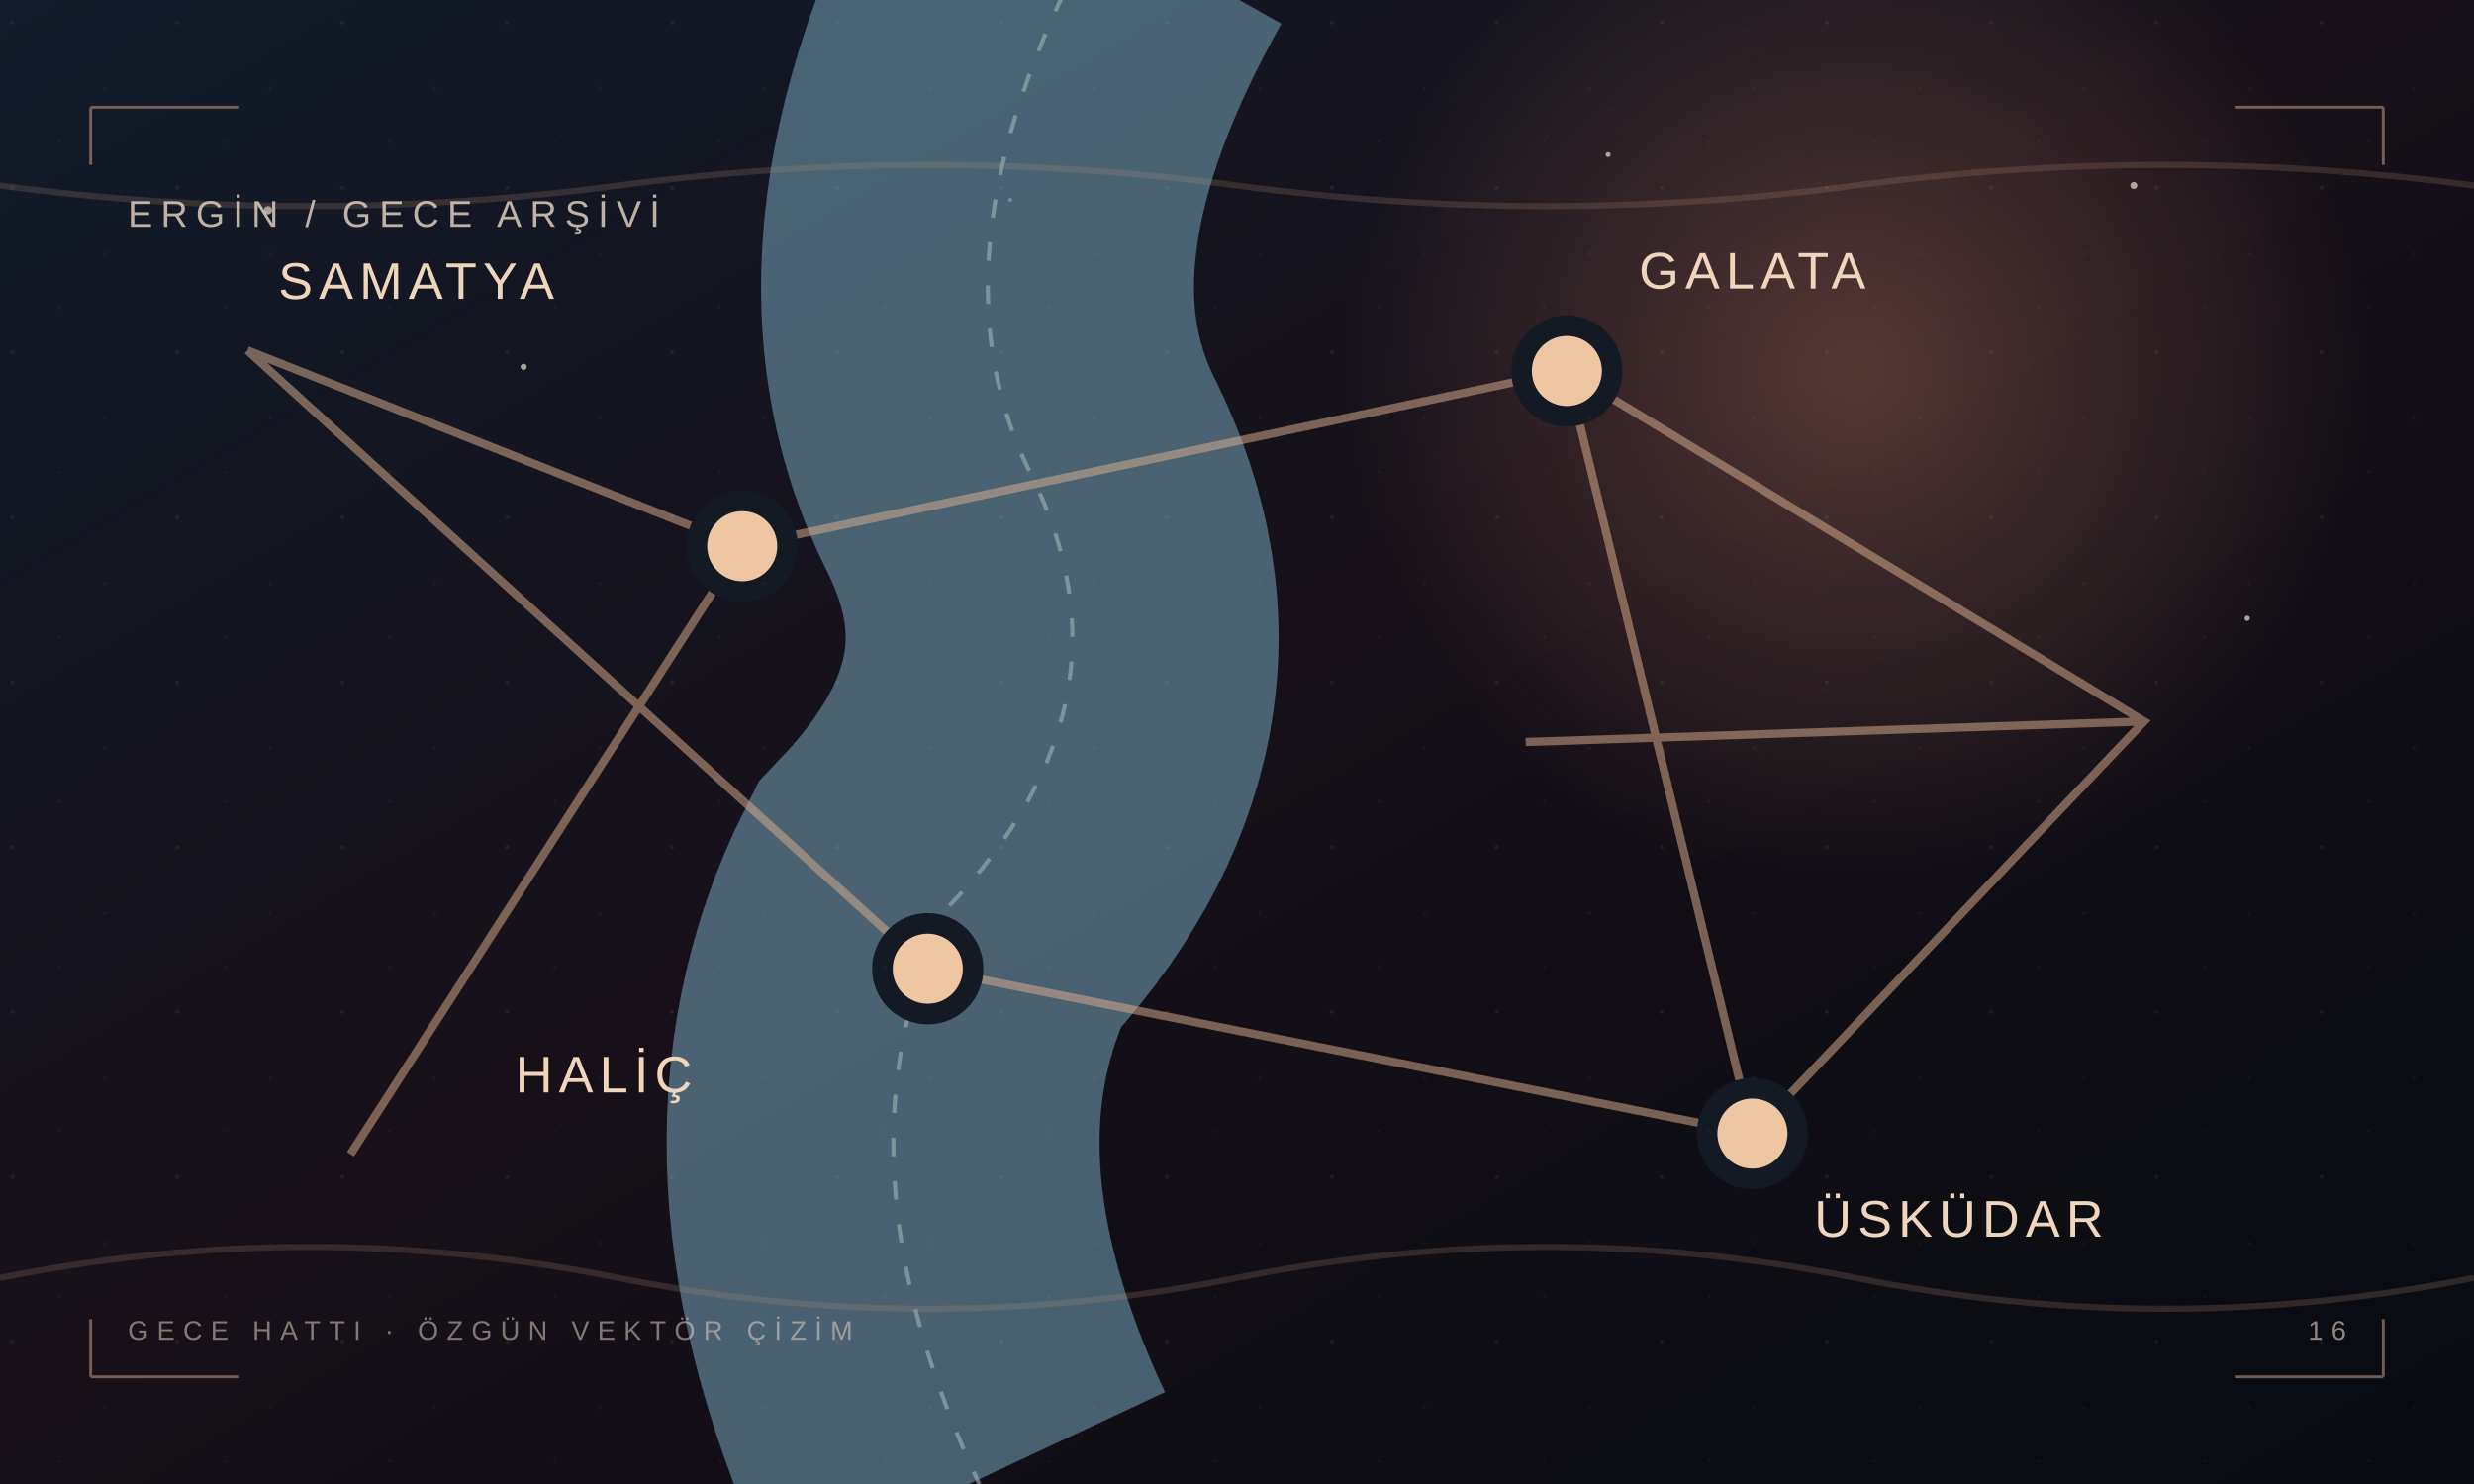
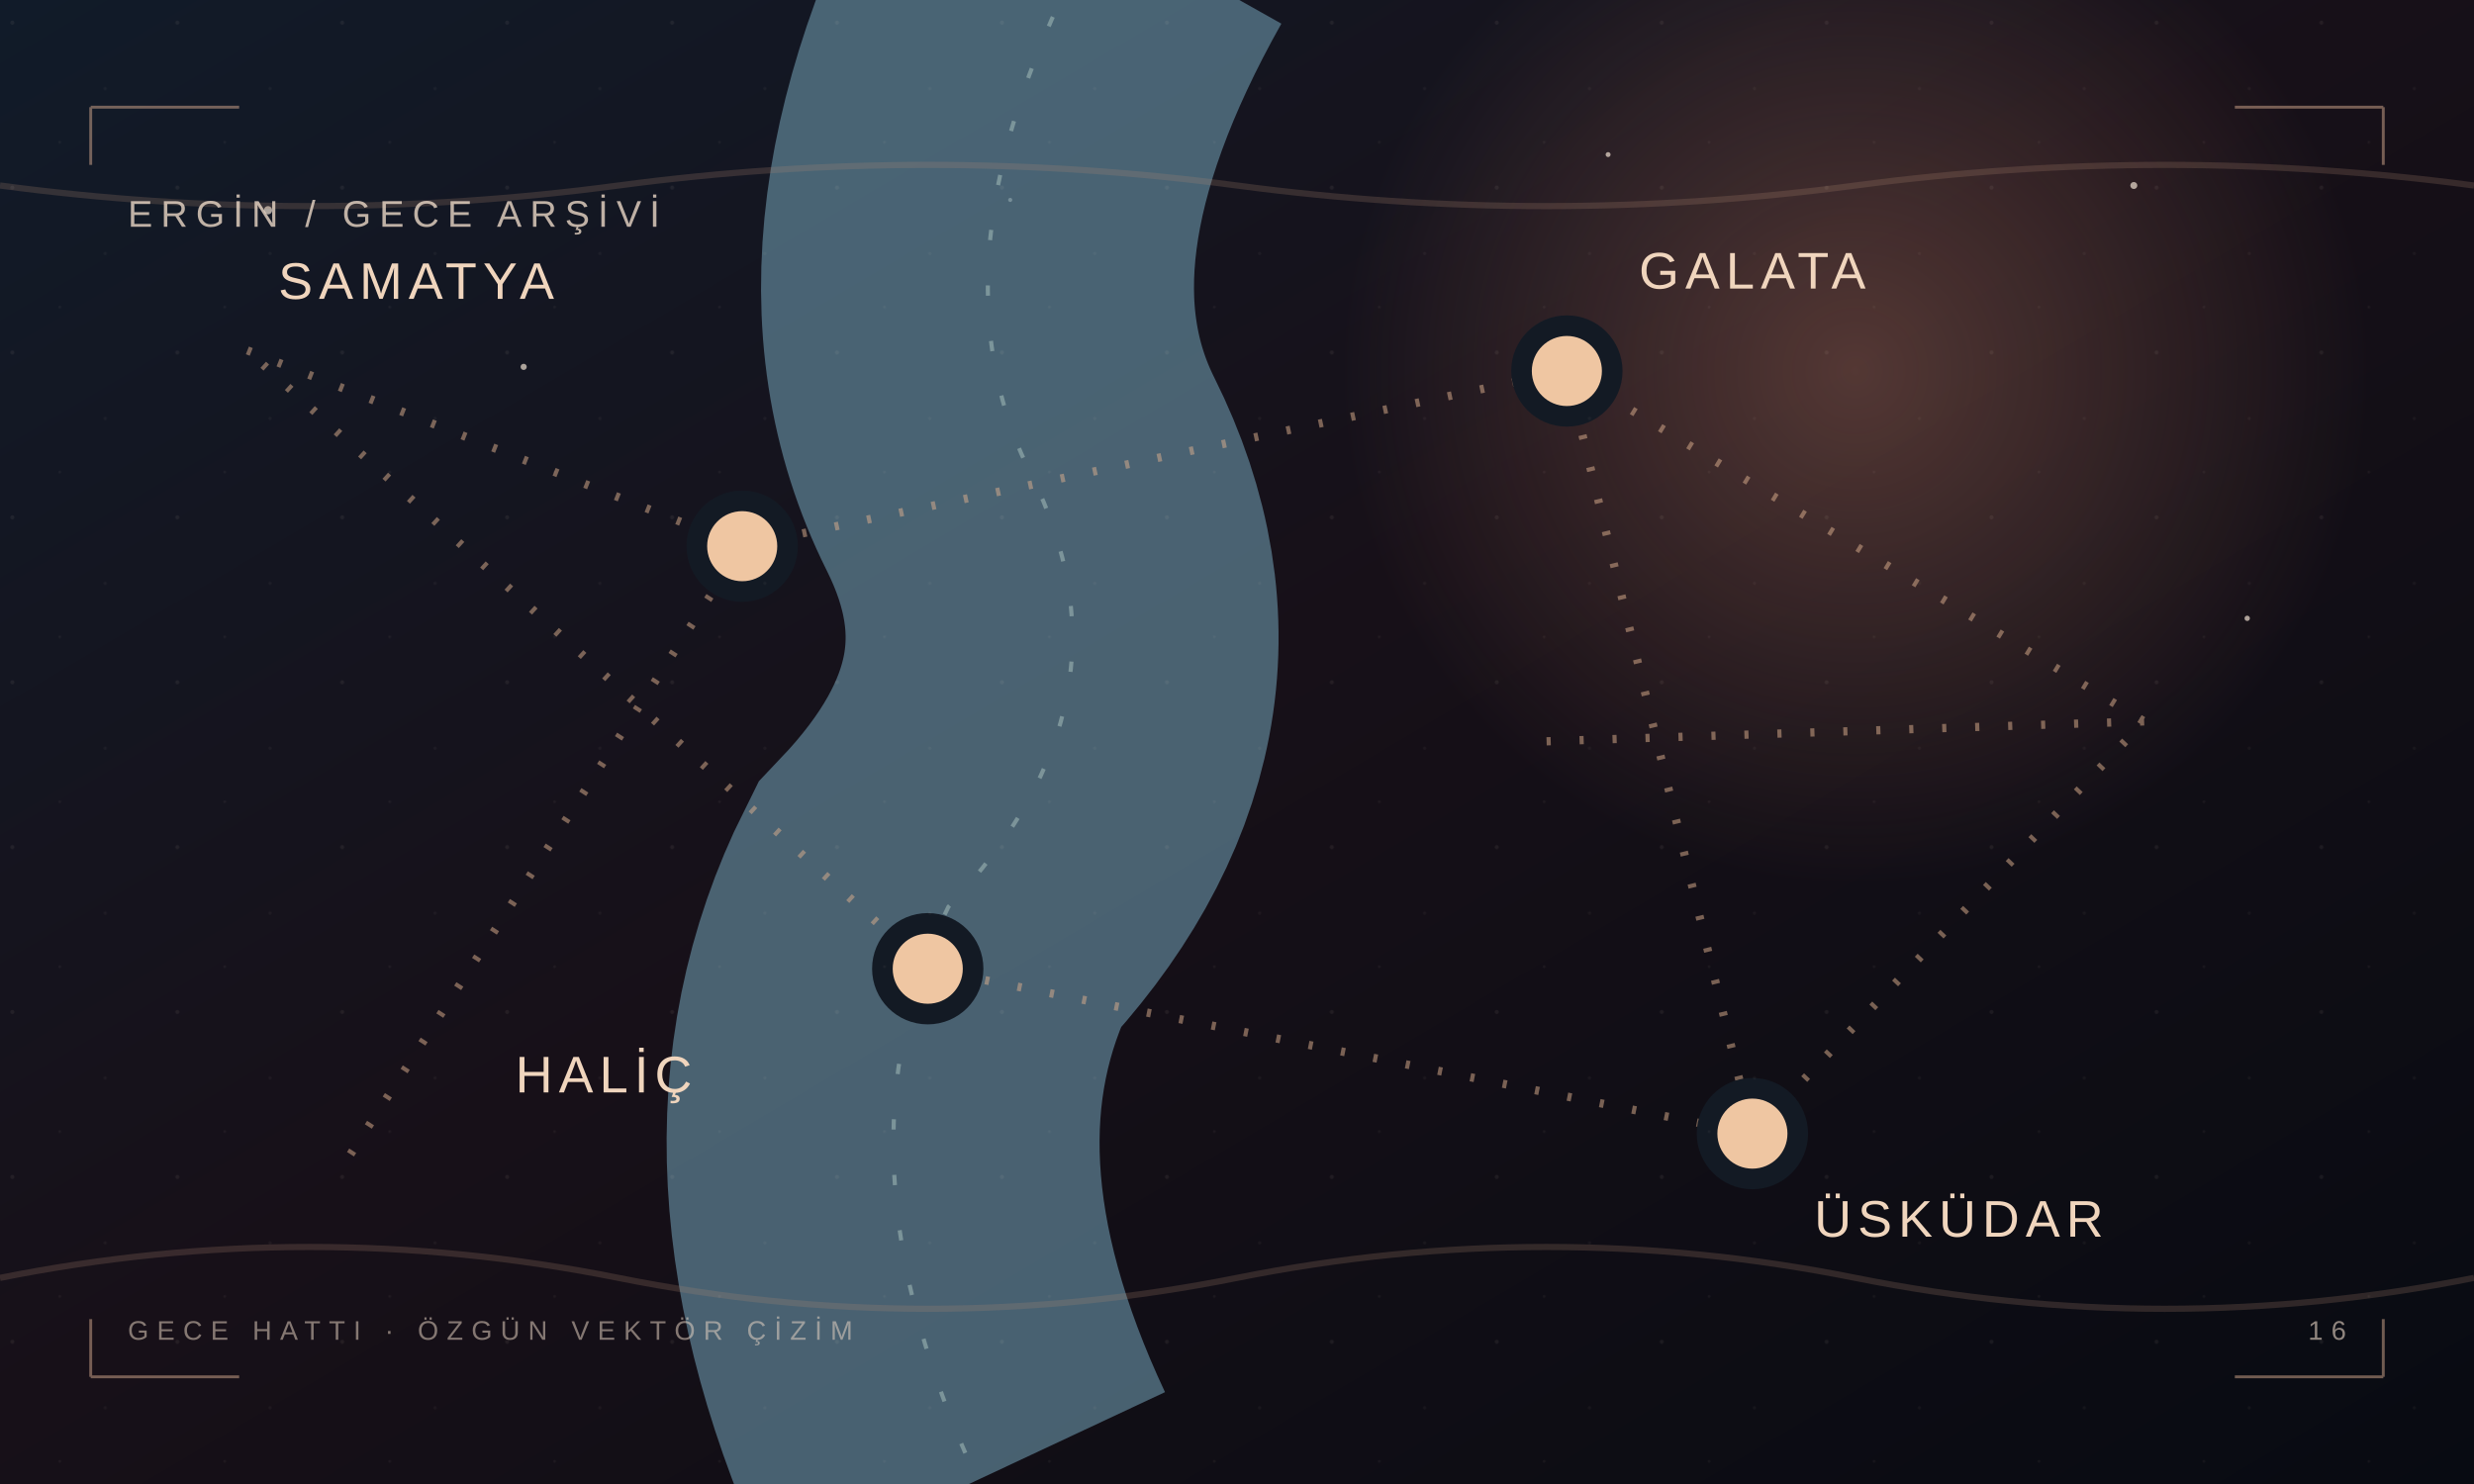
<svg xmlns="http://www.w3.org/2000/svg" viewBox="0 0 1200 720" role="img" aria-labelledby="t d">
  <defs>
    <linearGradient id="bg" x1="0" y1="0" x2="1" y2="1">
      <stop stop-color="#111b29" />
      <stop offset=".48" stop-color="#171018" />
      <stop offset="1" stop-color="#080b12" />
    </linearGradient>
    <radialGradient id="halo">
      <stop stop-color="#d58c70" stop-opacity=".32" />
      <stop offset="1" stop-color="#d58c70" stop-opacity="0" />
    </radialGradient>
    <linearGradient id="warm" x1="0" y1="0" x2="0" y2="1">
      <stop stop-color="#f0c79b" />
      <stop offset="1" stop-color="#9a6257" />
    </linearGradient>
    <linearGradient id="water" x1="0" y1="0" x2="0" y2="1">
      <stop stop-color="#42556a" />
      <stop offset="1" stop-color="#101923" />
    </linearGradient>
    <linearGradient id="glass" x1="0" y1="0" x2="1" y2="1">
      <stop stop-color="#d7a98b" stop-opacity=".2" />
      <stop offset="1" stop-color="#6c7e92" stop-opacity=".04" />
    </linearGradient>
    <filter id="glow">
      <feGaussianBlur stdDeviation="12" />
    </filter>
    <pattern id="grain" width="80" height="80" patternUnits="userSpaceOnUse">
      <circle cx="6" cy="11" r="1" fill="#f5e2ce" opacity=".18" />
      <circle cx="51" cy="43" r=".8" fill="#f5e2ce" opacity=".12" />
      <circle cx="29" cy="69" r=".7" fill="#f5e2ce" opacity=".13" />
    </pattern>
  </defs>
+   <style>
+ #night-route-network{stroke-dasharray:2 14;animation:route-wake 42s linear infinite}.waterway-glint{stroke-dasharray:5 22;animation:water-memory 54s linear infinite}.night-stars circle{transform-box:fill-box;transform-origin:center;animation:star-memory 7s ease-in-out infinite alternate}.night-stars circle:nth-child(2n){animation-delay:-2.7s;animation-duration:9s}.night-stars circle:nth-child(3n){animation-delay:-4.3s;animation-duration:11s}.breathing-halo{transform-box:fill-box;transform-origin:center;animation:halo-memory 26s ease-in-out infinite alternate}
+ @keyframes route-wake{to{stroke-dashoffset:-128}}@keyframes water-memory{to{stroke-dashoffset:108}}@keyframes star-memory{from{opacity:.35}to{opacity:.92}}@keyframes halo-memory{from{opacity:.68;transform:scale(.96)}to{opacity:1;transform:scale(1.04)}}
+ @media(prefers-reduced-motion:reduce){#night-route-network,.waterway-glint,.night-stars circle,.breathing-halo{animation:none!important}}
+ </style>
  <rect width="1200" height="720" fill="url(#bg)" />
-   <circle cx="900" cy="180" r="250" fill="url(#halo)" />
-   <g fill="#f3e4d4" opacity=".68">
+   <circle class="breathing-halo" cx="900" cy="180" r="250" fill="url(#halo)" />
+   <g class="night-stars" fill="#f3e4d4" opacity=".68">
    <circle cx="130" cy="102" r="2" />
    <circle cx="254" cy="178" r="1.5" />
    <circle cx="1035" cy="90" r="1.7" />
    <circle cx="780" cy="75" r="1.2" />
    <circle cx="1090" cy="300" r="1.3" />
    <circle cx="490" cy="97" r="1" />
  </g>
  <path d="M530-40q-90 160-35 270t-40 210q-60 120 15 280" fill="none" stroke="#608497" stroke-width="210" opacity=".7" />
-   <path d="M535-40q-90 160-35 270t-40 210q-60 120 15 280" fill="none" stroke="#9cb5b4" stroke-width="2" stroke-dasharray="9 12" opacity=".6" />
+   <path class="waterway-glint" d="M535-40q-90 160-35 270t-40 210q-60 120 15 280" fill="none" stroke="#9cb5b4" stroke-width="2" stroke-dasharray="9 12" opacity=".6" />
  <path d="M0 90q150 20 300 0t300 0 300 0 300 0M0 620q150-30 300 0t300 0 300 0 300 0" fill="none" stroke="#b58b73" stroke-opacity=".22" stroke-width="3" />
-   <path d="M120 170 360 265 760 180 1040 350 850 550 450 470 120 170M170 560 360 265m400-85 90 370m190-200-300 10" fill="none" stroke="#d9ad8c" stroke-width="4" stroke-opacity=".52" />
+   <path id="night-route-network" d="M120 170 360 265 760 180 1040 350 850 550 450 470 120 170M170 560 360 265m400-85 90 370m190-200-300 10" fill="none" stroke="#d9ad8c" stroke-width="4" stroke-opacity=".52" />
  <g fill="#efc6a2" stroke="#131a24" stroke-width="10">
    <circle cx="360" cy="265" r="22" />
    <circle cx="760" cy="180" r="22" />
    <circle cx="850" cy="550" r="22" />
    <circle cx="450" cy="470" r="22" />
  </g>
  <g font-family="Arial,sans-serif" fill="#f0d5bd" font-size="25" letter-spacing="3">
    <text x="135" y="145">SAMATYA</text>
    <text x="795" y="140">GALATA</text>
    <text x="880" y="600">ÜSKÜDAR</text>
    <text x="250" y="530">HALİÇ</text>
  </g>
  <rect width="1200" height="720" fill="url(#grain)" opacity=".35" />
  <path d="M44 52h72M44 52v28M1156 52h-72M1156 52v28M44 668h72M44 668v-28M1156 668h-72M1156 668v-28" fill="none" stroke="#d8ad91" stroke-opacity=".5" stroke-width="1.4" />
  <g font-family="Arial, sans-serif" letter-spacing="4" fill="#ead7c6">
    <text x="62" y="110" font-size="18" opacity=".8">ERGİN / GECE ARŞİVİ</text>
    <text x="62" y="650" font-size="13" opacity=".52">GECE HATTI · ÖZGÜN VEKTÖR ÇİZİM</text>
    <text x="1138" y="650" font-size="13" text-anchor="end" opacity=".6">16</text>
  </g>
</svg>
